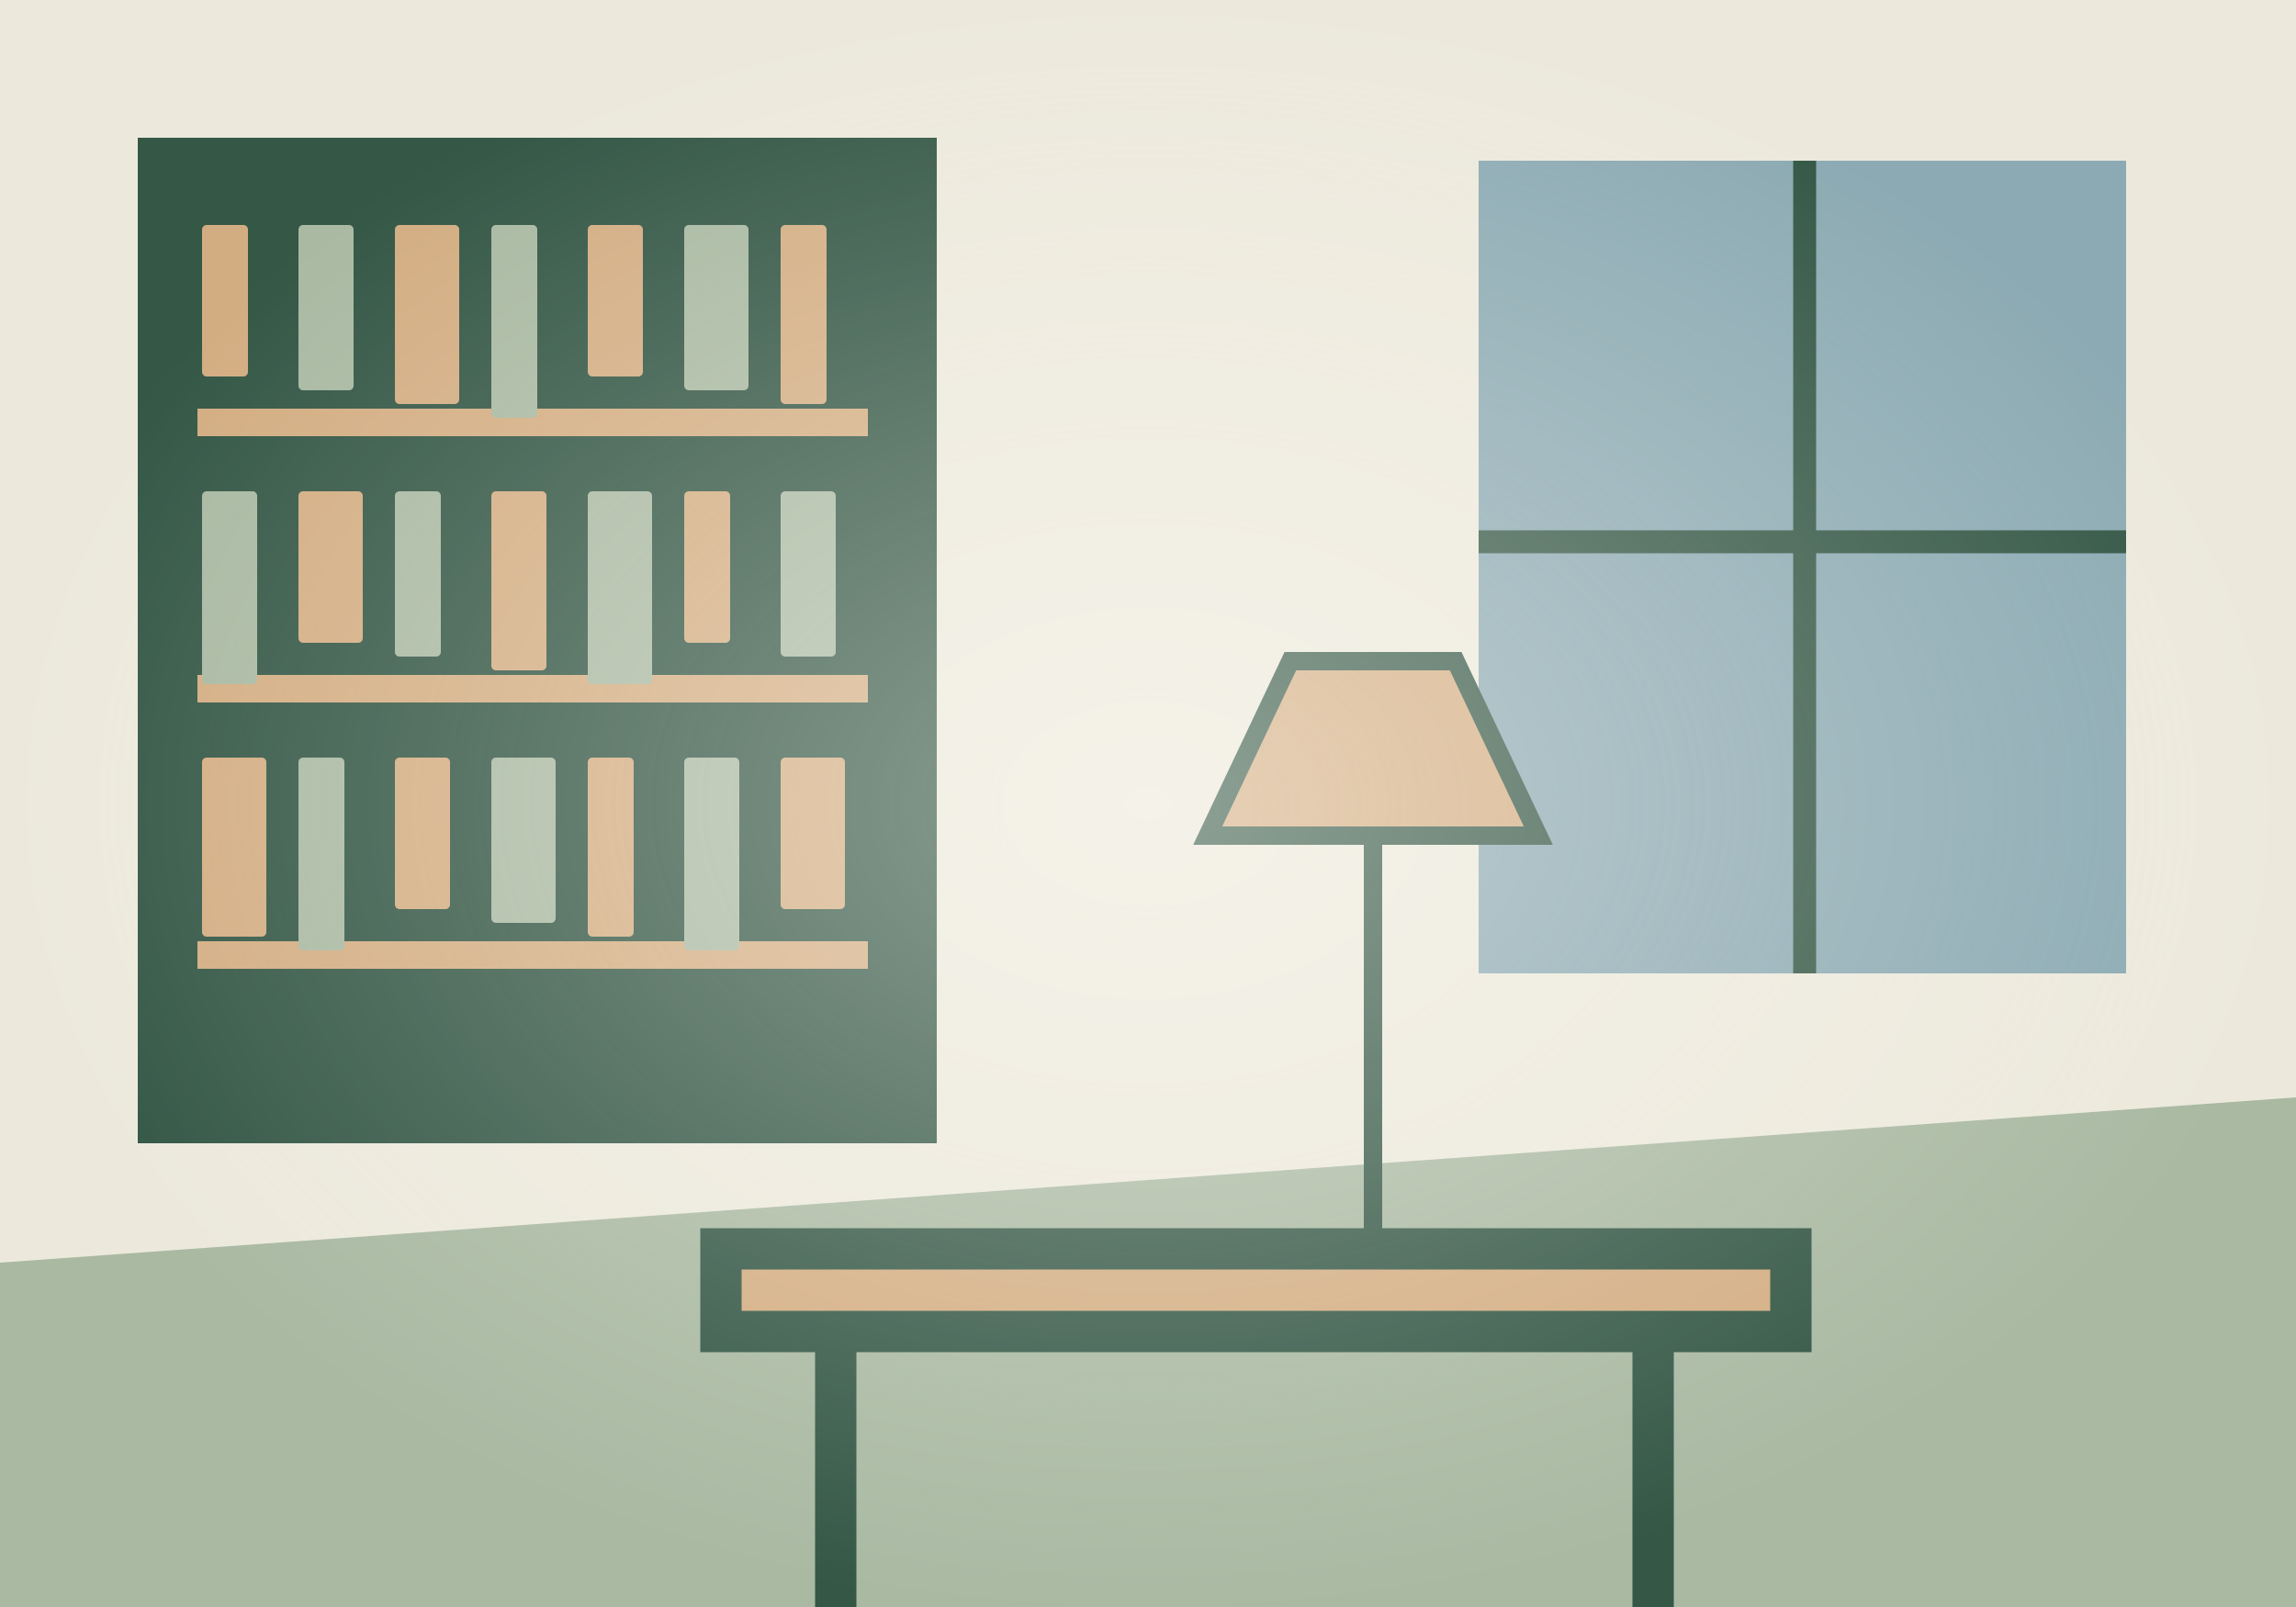
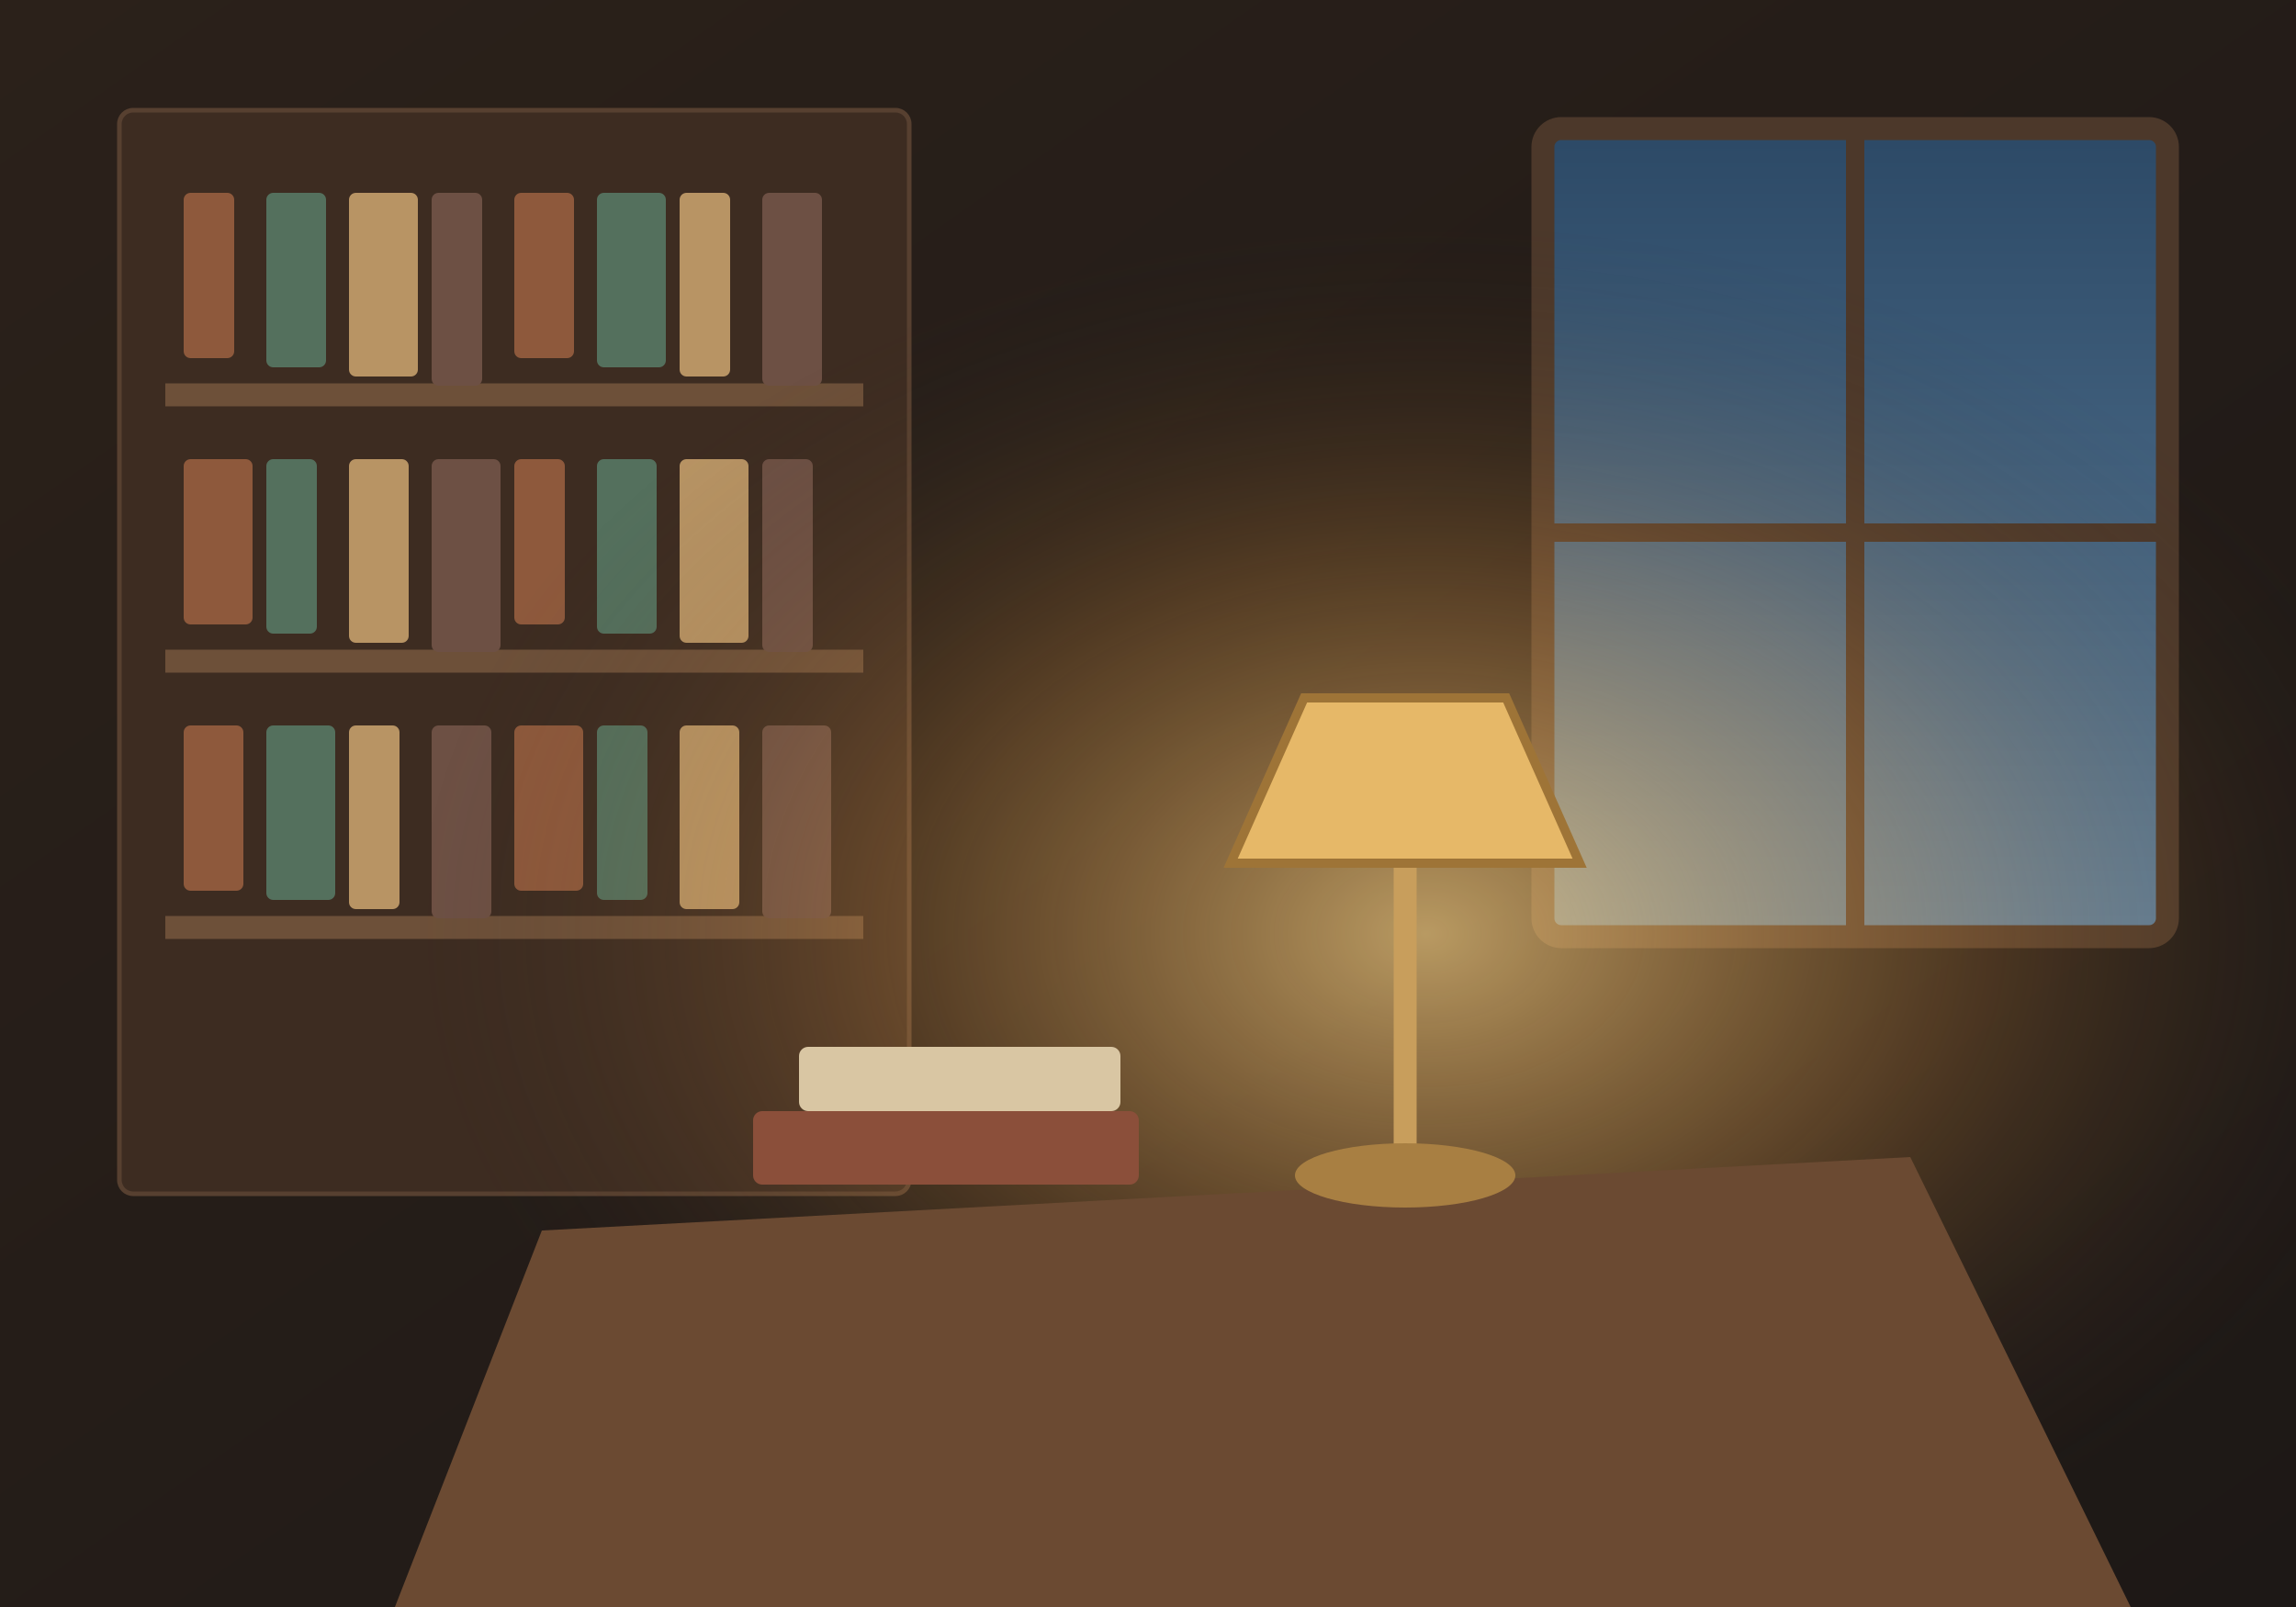
- <svg xmlns="http://www.w3.org/2000/svg" width="500" height="350" viewBox="0 0 500 350">
+ <svg xmlns="http://www.w3.org/2000/svg" width="500" height="350" viewBox="0 0 500 350" fill="none">
  <defs>
-     <linearGradient id="glass" x1="0" x2="1">
-       <stop stop-color="#d3ad82" stop-opacity=".5" />
-       <stop offset=".5" stop-color="#d3ad82" />
-       <stop offset="1" stop-color="#345746" stop-opacity=".8" />
+     <linearGradient id="shopBg" x1="0" y1="0" x2="1" y2="1">
+       <stop offset="0%" stop-color="#2b211a" />
+       <stop offset="100%" stop-color="#1d1816" />
    </linearGradient>
-     <radialGradient id="light">
-       <stop stop-color="#fffdf8" stop-opacity=".45" />
-       <stop offset="1" stop-color="#fffdf8" stop-opacity="0" />
+     <linearGradient id="twilight" x1="0" y1="0" x2="0" y2="1">
+       <stop offset="0%" stop-color="#2c4966" />
+       <stop offset="100%" stop-color="#5d7f9c" />
+     </linearGradient>
+     <radialGradient id="lampGlow" cx="62%" cy="58%" r="44%">
+       <stop offset="0%" stop-color="#ffd585" stop-opacity="0.68" />
+       <stop offset="55%" stop-color="#e39a46" stop-opacity="0.22" />
+       <stop offset="100%" stop-color="#2b211a" stop-opacity="0" />
    </radialGradient>
  </defs>
-   <rect width="500" height="350" fill="#ece9dc" />
-   <rect width="500" height="350" fill="#ece9dc" />
-   <path d="M0 275 500 239v111H0z" fill="#a9b9a2" />
-   <rect x="30" y="30" width="174" height="219" fill="#345746" />
-   <path d="M43 92h146M43 150h146M43 208h146" stroke="#d3ad82" stroke-width="6" />
-   <rect x="44" y="49" width="10" height="33" rx="1" fill="#d3ad82" />
-   <rect x="65" y="49" width="12" height="36" rx="1" fill="#a9b9a2" />
-   <rect x="86" y="49" width="14" height="39" rx="1" fill="#d3ad82" />
-   <rect x="107" y="49" width="10" height="42" rx="1" fill="#a9b9a2" />
-   <rect x="128" y="49" width="12" height="33" rx="1" fill="#d3ad82" />
-   <rect x="149" y="49" width="14" height="36" rx="1" fill="#a9b9a2" />
-   <rect x="170" y="49" width="10" height="39" rx="1" fill="#d3ad82" />
-   <rect x="44" y="107" width="12" height="42" rx="1" fill="#a9b9a2" />
-   <rect x="65" y="107" width="14" height="33" rx="1" fill="#d3ad82" />
-   <rect x="86" y="107" width="10" height="36" rx="1" fill="#a9b9a2" />
-   <rect x="107" y="107" width="12" height="39" rx="1" fill="#d3ad82" />
-   <rect x="128" y="107" width="14" height="42" rx="1" fill="#a9b9a2" />
-   <rect x="149" y="107" width="10" height="33" rx="1" fill="#d3ad82" />
-   <rect x="170" y="107" width="12" height="36" rx="1" fill="#a9b9a2" />
-   <rect x="44" y="165" width="14" height="39" rx="1" fill="#d3ad82" />
-   <rect x="65" y="165" width="10" height="42" rx="1" fill="#a9b9a2" />
-   <rect x="86" y="165" width="12" height="33" rx="1" fill="#d3ad82" />
-   <rect x="107" y="165" width="14" height="36" rx="1" fill="#a9b9a2" />
-   <rect x="128" y="165" width="10" height="39" rx="1" fill="#d3ad82" />
-   <rect x="149" y="165" width="12" height="42" rx="1" fill="#a9b9a2" />
-   <rect x="170" y="165" width="14" height="33" rx="1" fill="#d3ad82" />
-   <rect x="322" y="35" width="141" height="177" fill="#8caab3" />
-   <path d="M393 35v177M322 118h141" stroke="#345746" stroke-width="5" />
-   <path d="M157 272h233v18H157zM182 290v60m178-60v60" stroke="#345746" stroke-width="9" fill="#d3ad82" />
-   <path d="M299 269v-87m-36 0h72l-18-38h-36z" fill="#d3ad82" stroke="#345746" stroke-width="4" />
-   <rect width="500" height="350" fill="url(#light)" />
+   <rect width="500" height="350" fill="url(#shopBg)" />
+   <rect x="26" y="24" width="172" height="236" rx="3" fill="#3d2c21" stroke="#574030" />
+   <path d="M36 86h152M36 144h152M36 202h152" stroke="#6d5039" stroke-width="5" />
+   <rect x="40" y="42" width="11" height="36" rx="1.5" fill="#8e593c" />
+   <rect x="58" y="42" width="13" height="38" rx="1.5" fill="#54705d" />
+   <rect x="76" y="42" width="15" height="40" rx="1.5" fill="#b89464" />
+   <rect x="94" y="42" width="11" height="42" rx="1.5" fill="#6d5044" />
+   <rect x="112" y="42" width="13" height="36" rx="1.5" fill="#8e593c" />
+   <rect x="130" y="42" width="15" height="38" rx="1.5" fill="#54705d" />
+   <rect x="148" y="42" width="11" height="40" rx="1.5" fill="#b89464" />
+   <rect x="166" y="42" width="13" height="42" rx="1.5" fill="#6d5044" />
+   <rect x="40" y="100" width="15" height="36" rx="1.5" fill="#8e593c" />
+   <rect x="58" y="100" width="11" height="38" rx="1.5" fill="#54705d" />
+   <rect x="76" y="100" width="13" height="40" rx="1.5" fill="#b89464" />
+   <rect x="94" y="100" width="15" height="42" rx="1.5" fill="#6d5044" />
+   <rect x="112" y="100" width="11" height="36" rx="1.5" fill="#8e593c" />
+   <rect x="130" y="100" width="13" height="38" rx="1.5" fill="#54705d" />
+   <rect x="148" y="100" width="15" height="40" rx="1.5" fill="#b89464" />
+   <rect x="166" y="100" width="11" height="42" rx="1.5" fill="#6d5044" />
+   <rect x="40" y="158" width="13" height="36" rx="1.5" fill="#8e593c" />
+   <rect x="58" y="158" width="15" height="38" rx="1.5" fill="#54705d" />
+   <rect x="76" y="158" width="11" height="40" rx="1.5" fill="#b89464" />
+   <rect x="94" y="158" width="13" height="42" rx="1.5" fill="#6d5044" />
+   <rect x="112" y="158" width="15" height="36" rx="1.5" fill="#8e593c" />
+   <rect x="130" y="158" width="11" height="38" rx="1.5" fill="#54705d" />
+   <rect x="148" y="158" width="13" height="40" rx="1.5" fill="#b89464" />
+   <rect x="166" y="158" width="15" height="42" rx="1.5" fill="#6d5044" />
+   <rect x="336" y="28" width="136" height="176" rx="4" fill="url(#twilight)" stroke="#4c382a" stroke-width="5" />
+   <path d="M404 28v176M336 116h136" stroke="#4c382a" stroke-width="4" />
+   <rect width="500" height="350" fill="url(#lampGlow)" />
+   <polygon points="118,268 416,252 464,350 86,350" fill="#6b4a32" />
+   <rect x="164" y="242" width="84" height="16" rx="2" fill="#8b4f3a" />
+   <rect x="174" y="228" width="70" height="14" rx="2" fill="#d9c6a3" />
+   <path d="M306 254v-68" stroke="#c89e5c" stroke-width="5" stroke-linecap="round" />
+   <ellipse cx="306" cy="256" rx="24" ry="7" fill="#a87f42" />
+   <path d="M268 188h76l-16-36h-44Z" fill="#e6b868" stroke="#9e7437" stroke-width="2" />
</svg>
